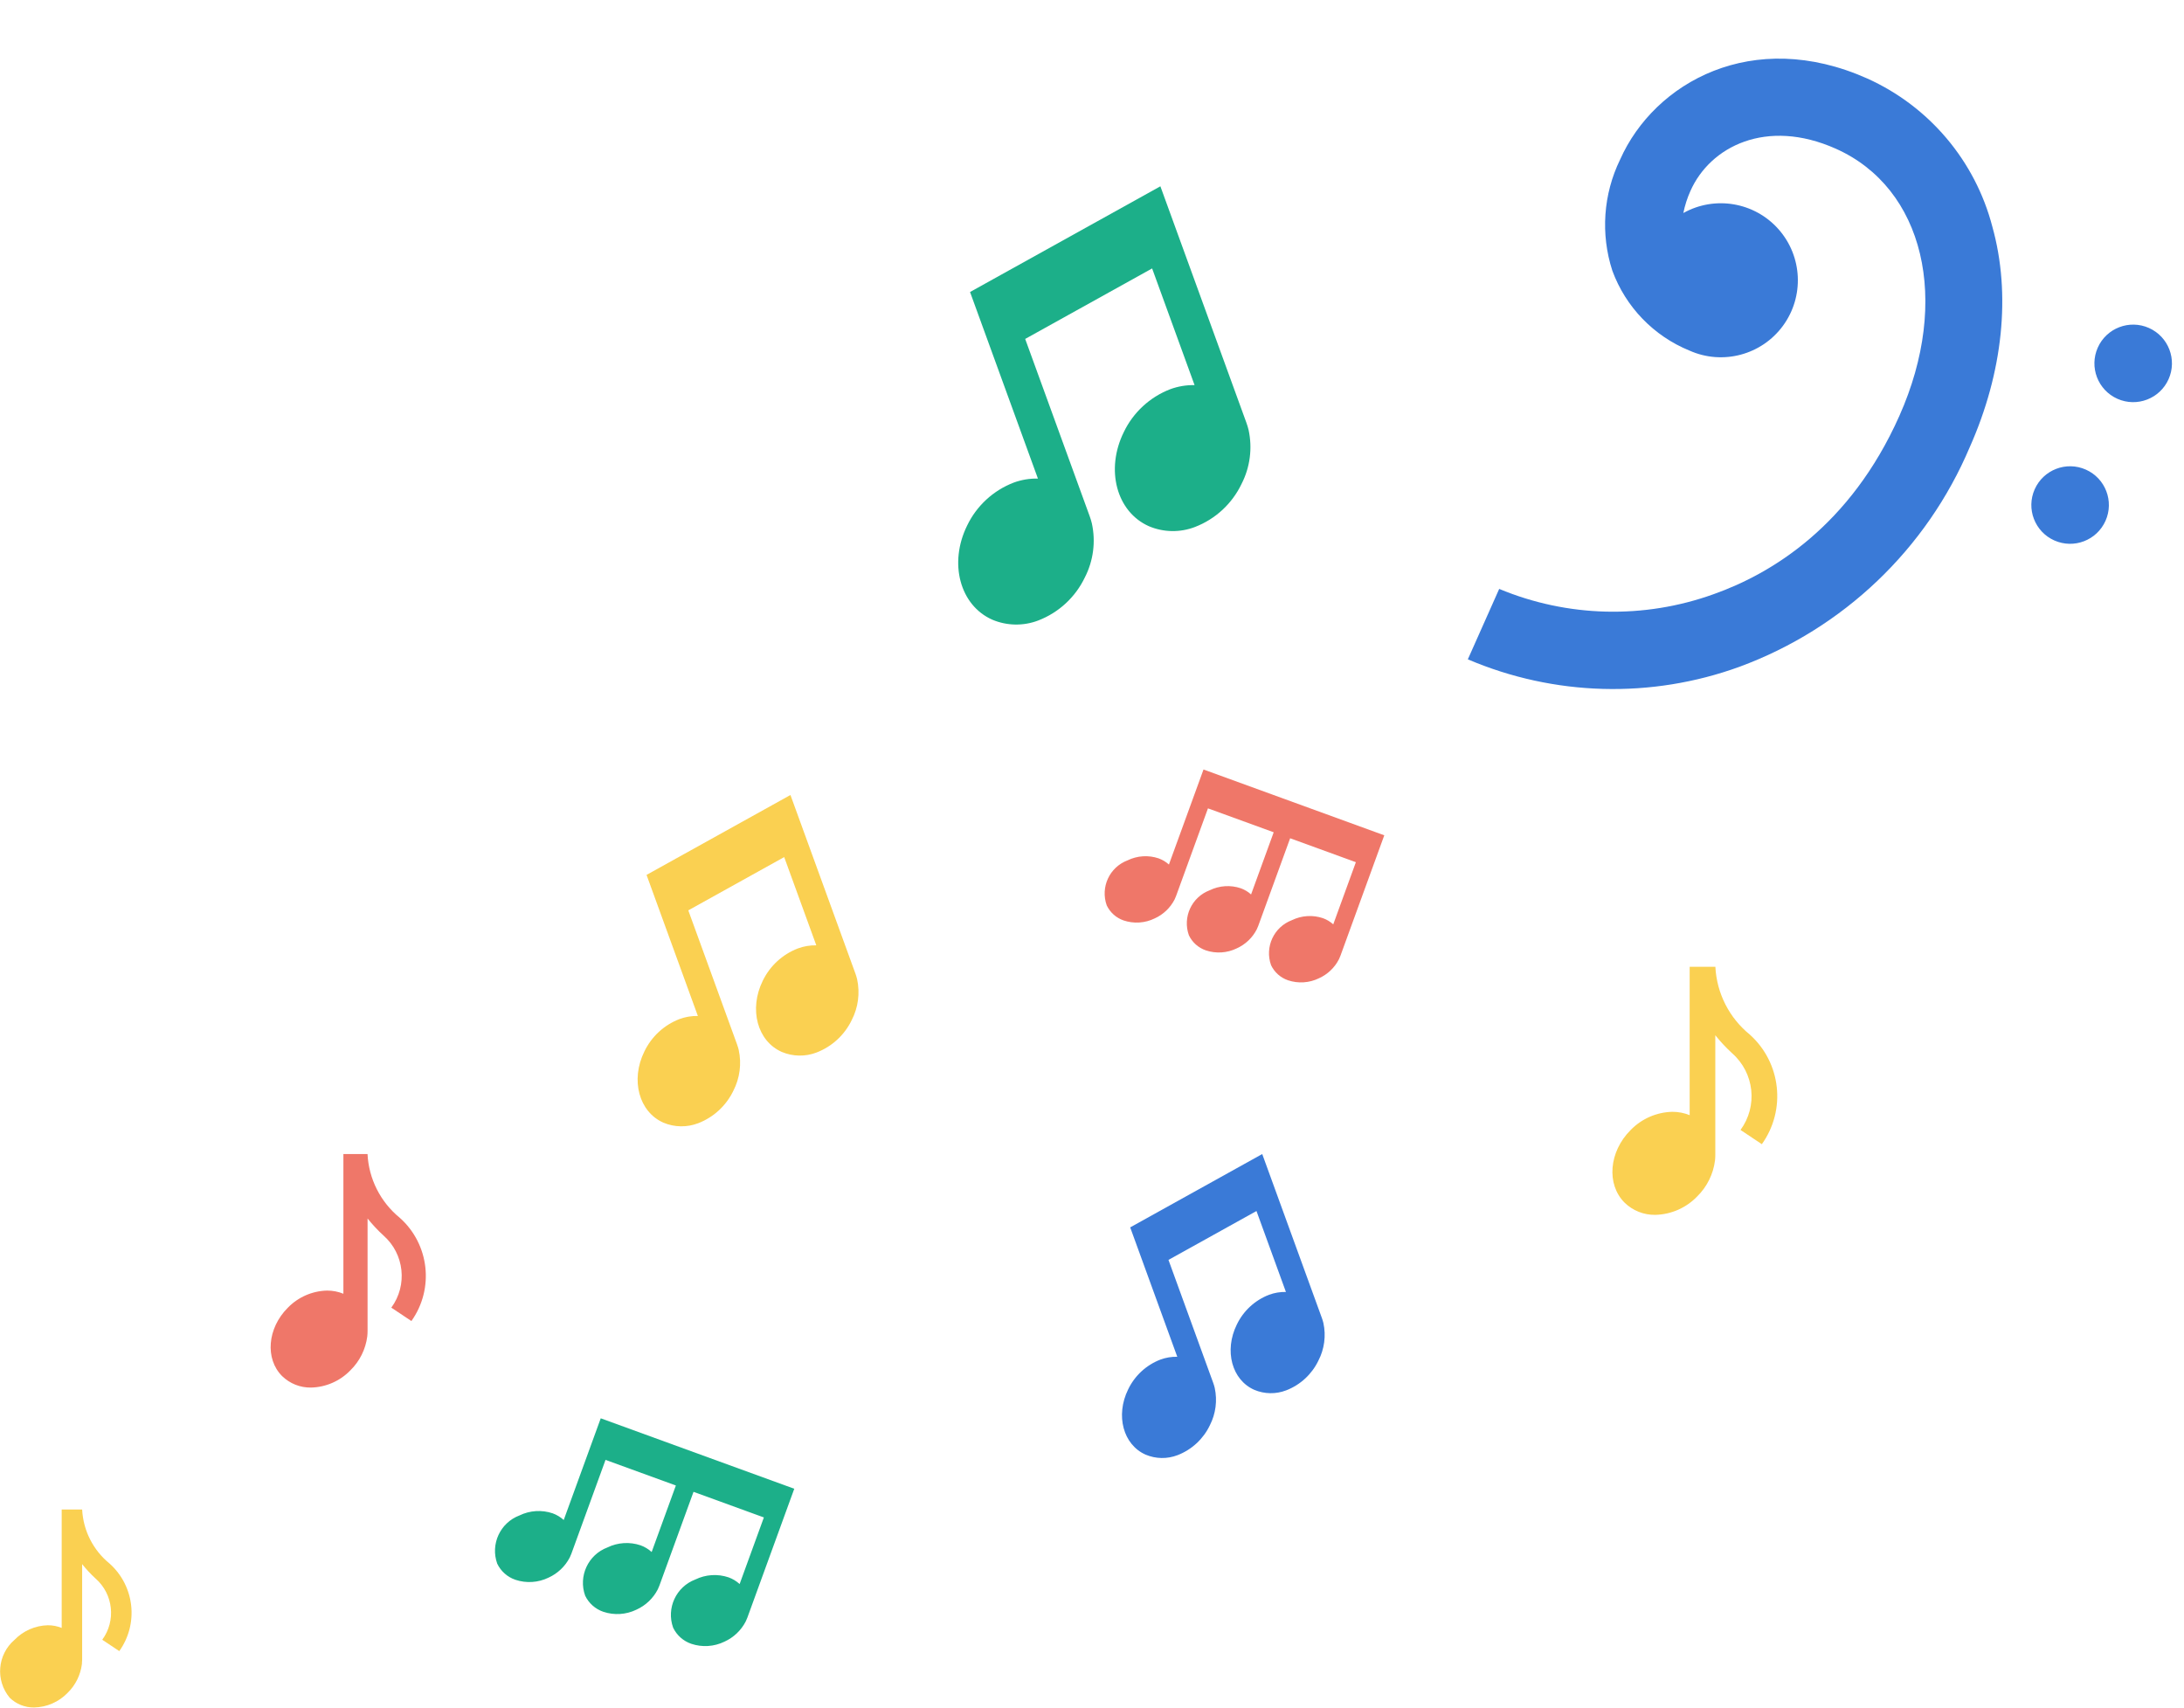
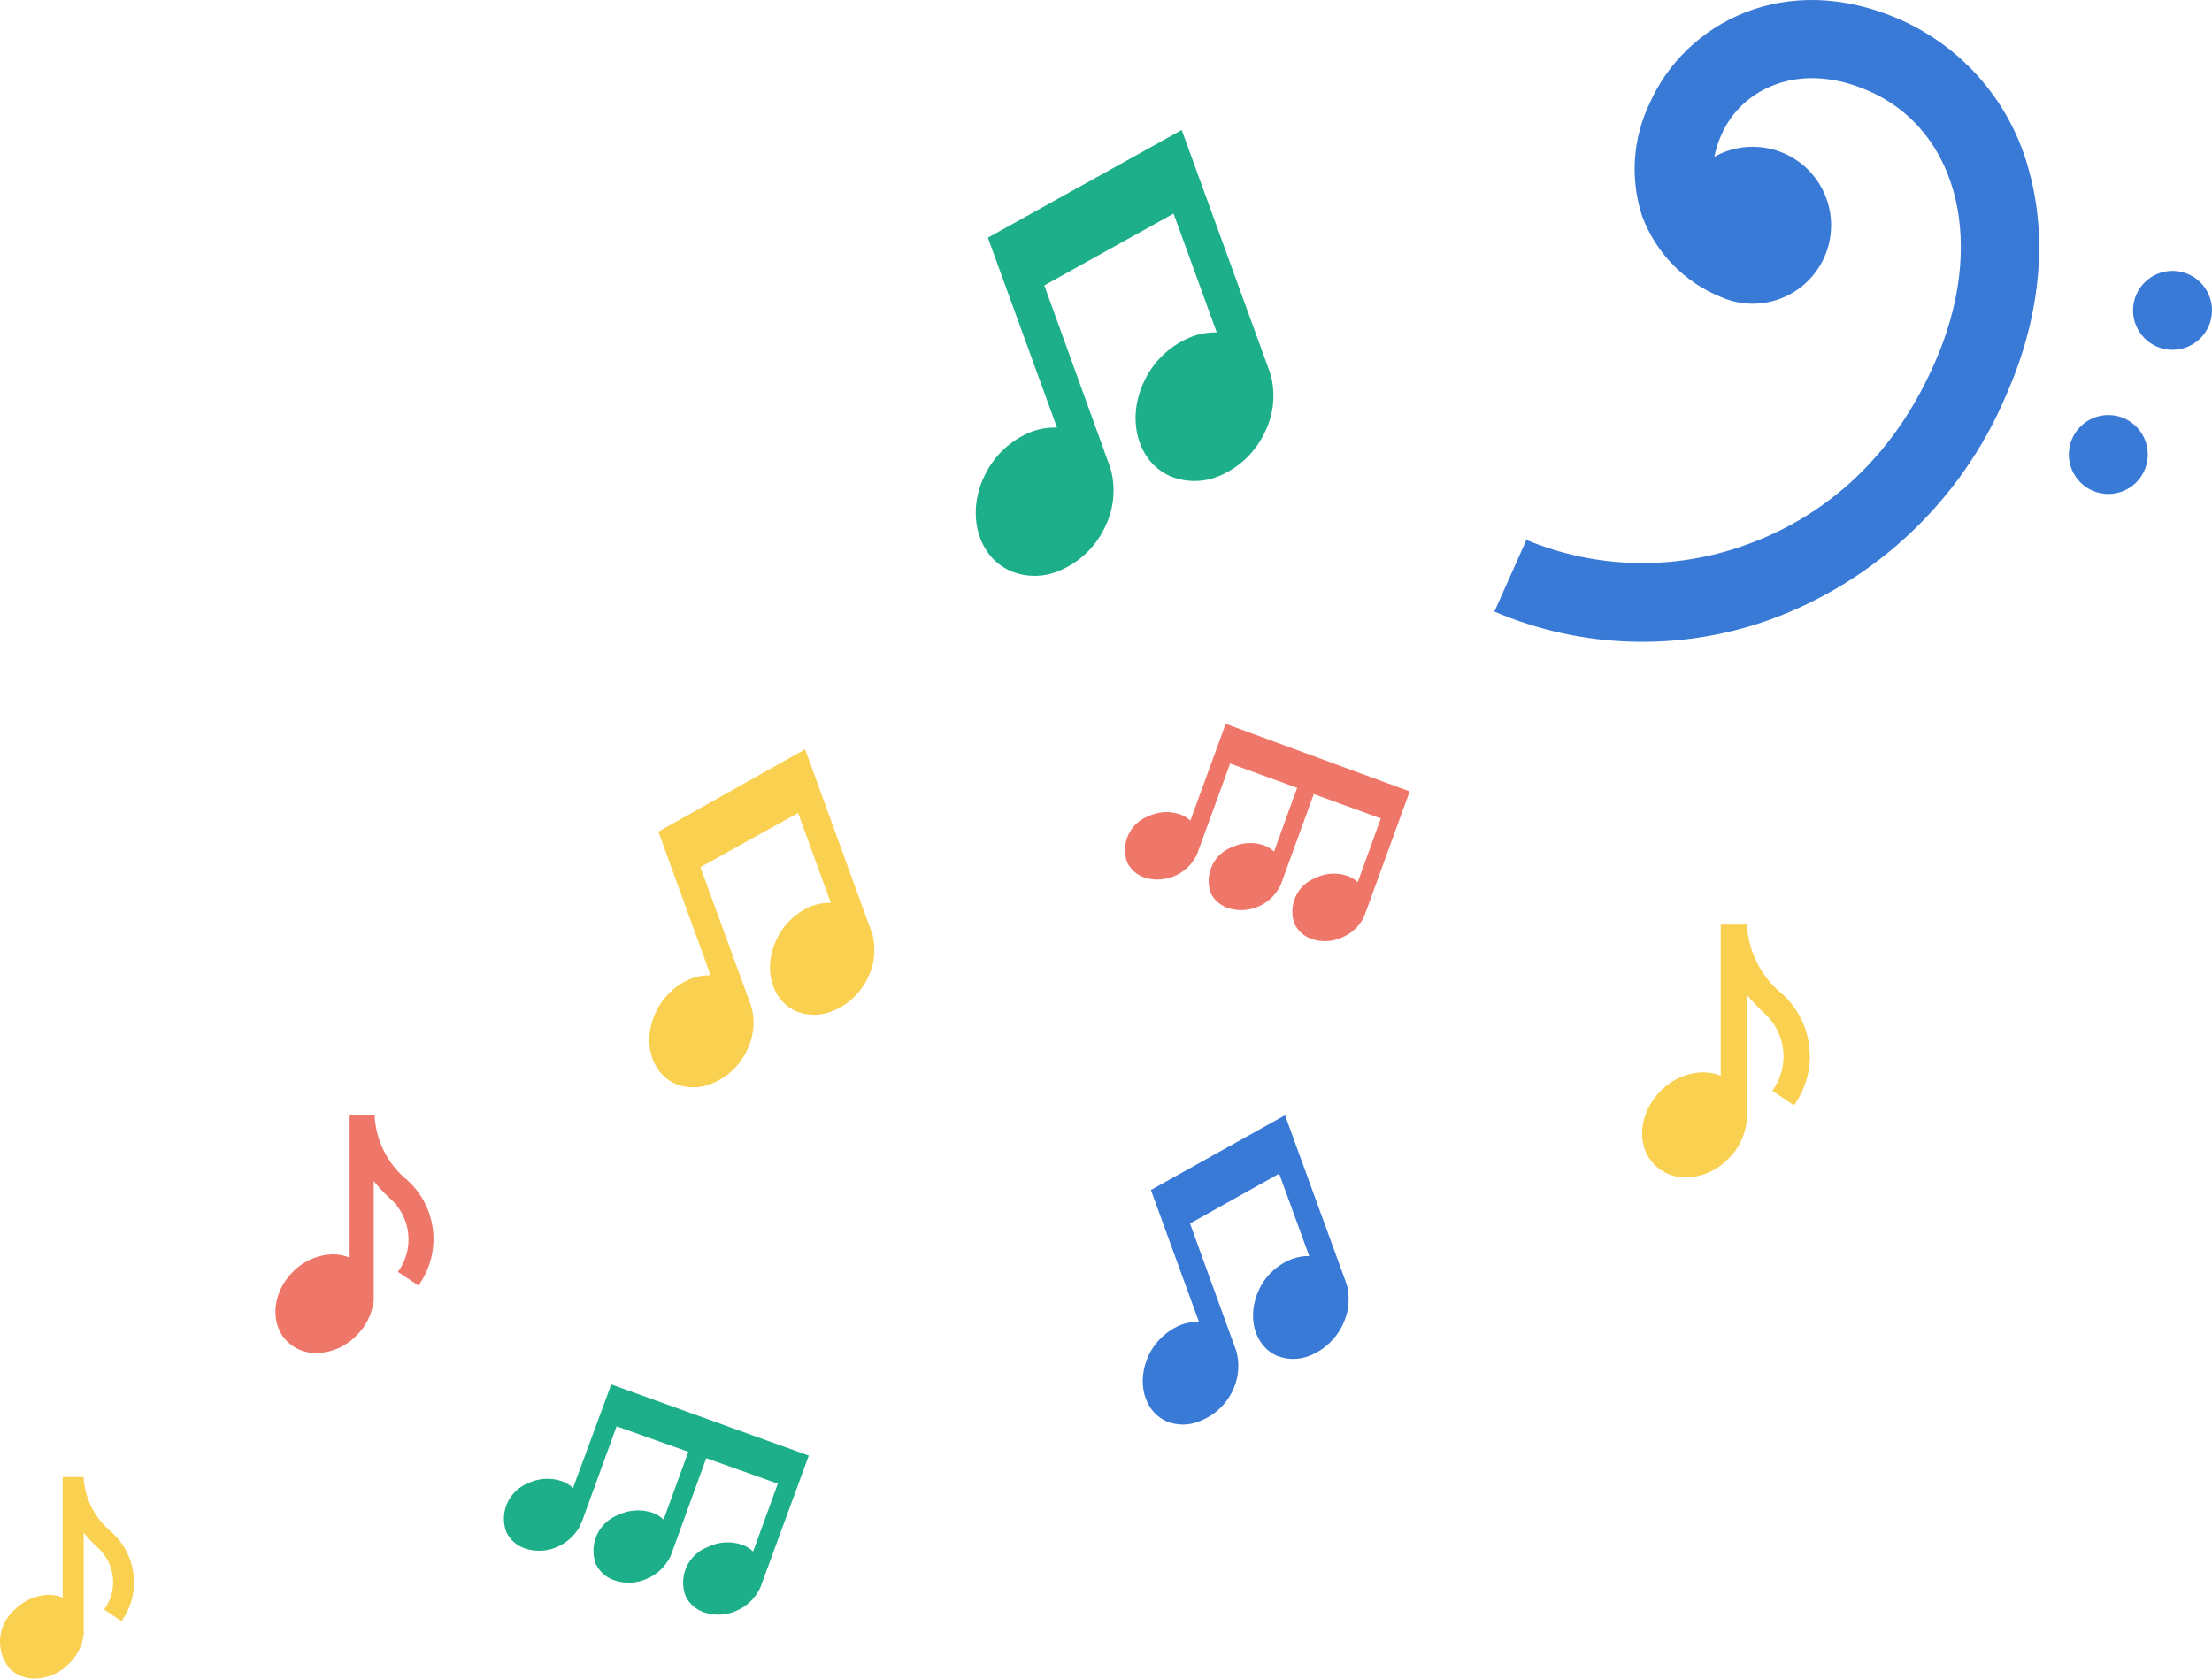
- <svg xmlns="http://www.w3.org/2000/svg" width="174.641" height="136.528" viewBox="0 0 174.641 136.528">
-   <g id="Noteset" transform="translate(-1092.915 -435.547)" opacity="0.91">
-     <path class="note-symbol" id="XMLID_1006_" d="M33.446,2.738V18.608a5.287,5.287,0,0,0-1.939-.359,6.855,6.855,0,0,0-4.665,1.956c-2.42,2.318-2.723,5.8-.675,7.762A4.919,4.919,0,0,0,29.6,29.277a6.855,6.855,0,0,0,4.665-1.956,6.45,6.45,0,0,0,2.007-3.863,5.188,5.188,0,0,0,.034-.6h0V7.77L47.768,5.944v9.926a5.287,5.287,0,0,0-1.939-.359,6.855,6.855,0,0,0-4.665,1.956c-2.42,2.318-2.723,5.8-.675,7.761a4.919,4.919,0,0,0,3.437,1.309,6.855,6.855,0,0,0,4.665-1.956A6.45,6.45,0,0,0,50.6,20.72a5.193,5.193,0,0,0,.034-.6h0V0Z" transform="matrix(0.94, -0.342, 0.342, 0.94, 1138.108, 467.76)" fill="#06a77d" />
-     <path class="note-symbol" id="XMLID_1006_2" data-name="XMLID_1006_" d="M31.337,2.069v12a4,4,0,0,0-1.466-.271,5.182,5.182,0,0,0-3.526,1.479c-1.829,1.752-2.058,4.384-.51,5.867a3.719,3.719,0,0,0,2.6.99,5.182,5.182,0,0,0,3.526-1.479,4.876,4.876,0,0,0,1.517-2.92,3.922,3.922,0,0,0,.026-.452h0V5.873l8.661-1.38V12a4,4,0,0,0-1.466-.271A5.182,5.182,0,0,0,37.172,13.2c-1.829,1.752-2.058,4.384-.51,5.867a3.719,3.719,0,0,0,2.6.99,5.182,5.182,0,0,0,3.526-1.479,4.876,4.876,0,0,0,1.517-2.92,3.928,3.928,0,0,0,.026-.452h0V0Z" transform="matrix(0.94, -0.342, 0.342, 0.94, 1114.451, 514.275)" fill="#f9cb40" />
-     <path class="note-symbol" id="XMLID_1005_" d="M4.216,65.156v8.087a2.485,2.485,0,0,0-.946-.183,3.277,3.277,0,0,0-2.277,1,2.829,2.829,0,0,0-.33,3.955,2.346,2.346,0,0,0,1.678.667,3.277,3.277,0,0,0,2.277-1,3.337,3.337,0,0,0,.98-1.969,2.76,2.76,0,0,0,.016-.3h0V67.953h5.593v5.29a2.485,2.485,0,0,0-.946-.183,3.277,3.277,0,0,0-2.277,1,2.829,2.829,0,0,0-.33,3.955,2.346,2.346,0,0,0,1.678.667,3.277,3.277,0,0,0,2.277-1,3.337,3.337,0,0,0,.98-1.969,2.76,2.76,0,0,0,.017-.3h0V67.953H18.2v5.29a2.485,2.485,0,0,0-.946-.183,3.277,3.277,0,0,0-2.277,1,2.829,2.829,0,0,0-.33,3.955,2.346,2.346,0,0,0,1.678.667,3.277,3.277,0,0,0,2.277-1,3.337,3.337,0,0,0,.98-1.969,2.759,2.759,0,0,0,.017-.3h0V65.156Z" transform="translate(1207.475 434.407) rotate(20)" fill="#ed6a5a" />
-     <path class="note-symbol" id="XMLID_1005_2" data-name="XMLID_1005_" d="M4.511,65.156V73.81a2.66,2.66,0,0,0-1.013-.2,3.506,3.506,0,0,0-2.437,1.067,3.028,3.028,0,0,0-.353,4.232,2.51,2.51,0,0,0,1.8.714,3.506,3.506,0,0,0,2.437-1.067A3.572,3.572,0,0,0,5.99,76.455a2.953,2.953,0,0,0,.018-.326h0v-7.98h5.986V73.81a2.66,2.66,0,0,0-1.013-.2,3.506,3.506,0,0,0-2.437,1.067,3.028,3.028,0,0,0-.353,4.232,2.51,2.51,0,0,0,1.8.714,3.506,3.506,0,0,0,2.437-1.067,3.572,3.572,0,0,0,1.048-2.107,2.953,2.953,0,0,0,.018-.326h0v-7.98h5.986V73.81a2.66,2.66,0,0,0-1.013-.2,3.506,3.506,0,0,0-2.437,1.067,3.028,3.028,0,0,0-.353,4.232,2.51,2.51,0,0,0,1.8.714,3.507,3.507,0,0,0,2.437-1.067,3.571,3.571,0,0,0,1.048-2.107,2.953,2.953,0,0,0,.018-.326h0V65.156Z" transform="translate(1158.998 486.183) rotate(20)" fill="#06a77d" />
-     <g id="XMLID_520_" transform="matrix(0.914, 0.407, -0.407, 0.914, 1209.864, 427.412)" class="note-symbol">
-       <path id="XMLID_521_" d="M35.386,0C25.392,0,20,7.187,20,13.95a11.905,11.905,0,0,0,3.046,8.369,10.989,10.989,0,0,0,8.237,3.325A6.154,6.154,0,1,0,26.355,15.8a8.263,8.263,0,0,1-.2-1.852c0-3.874,3.171-7.8,9.232-7.8,7.727,0,13.335,7.334,13.335,17.438,0,9.654-4.221,15.69-7.761,19.053a23.692,23.692,0,0,1-15.831,6.59V55.39A29.574,29.574,0,0,0,45.2,47.107a31.968,31.968,0,0,0,9.677-23.515c0-6.559-1.958-12.537-5.513-16.835A17.943,17.943,0,0,0,35.386,0Z" transform="translate(0 0)" fill="#266dd3" />
-       <circle id="XMLID_522_" cx="3.098" cy="3.098" r="3.098" transform="translate(60.988 9.055)" fill="#266dd3" />
-       <circle id="XMLID_523_" cx="3.098" cy="3.098" r="3.098" transform="translate(60.988 21.447)" fill="#266dd3" />
-     </g>
-     <path class="note-symbol" id="XMLID_963_" d="M59.054,5.1A7.027,7.027,0,0,1,56.472,0h-1.93V11.169a3.429,3.429,0,0,0-1.306-.252,4.521,4.521,0,0,0-3.142,1.376c-1.63,1.63-1.834,4.078-.455,5.458a3.237,3.237,0,0,0,2.315.921A4.521,4.521,0,0,0,55.1,17.295a4.605,4.605,0,0,0,1.352-2.716,3.81,3.81,0,0,0,.023-.42h0V5.152a12.02,12.02,0,0,0,1.277,1.365,4.3,4.3,0,0,1,.622,5.765l1.606,1.07A6.222,6.222,0,0,0,59.054,5.1Z" transform="translate(1065.832 527.823)" fill="#ed6a5a" />
-     <path class="note-symbol" id="XMLID_963_2" data-name="XMLID_963_" d="M57.484,4.321A5.958,5.958,0,0,1,55.294,0H53.658V9.47a2.908,2.908,0,0,0-1.107-.214,3.834,3.834,0,0,0-2.665,1.166A3.31,3.31,0,0,0,49.5,15.05a2.745,2.745,0,0,0,1.963.781,3.834,3.834,0,0,0,2.665-1.166,3.905,3.905,0,0,0,1.146-2.3A3.231,3.231,0,0,0,55.293,12h0V4.369a10.193,10.193,0,0,0,1.082,1.157,3.648,3.648,0,0,1,.527,4.889l1.361.908A5.276,5.276,0,0,0,57.484,4.321Z" transform="translate(1044.19 556.244)" fill="#f9cb40" />
-     <path class="note-symbol" id="XMLID_963_3" data-name="XMLID_963_" d="M59.7,5.414A7.464,7.464,0,0,1,56.954,0H54.9V11.864a3.643,3.643,0,0,0-1.387-.268,4.8,4.8,0,0,0-3.338,1.461c-1.732,1.731-1.948,4.332-.483,5.8a3.439,3.439,0,0,0,2.459.978,4.8,4.8,0,0,0,3.338-1.461,4.892,4.892,0,0,0,1.436-2.885,4.045,4.045,0,0,0,.024-.447h0V5.473a12.769,12.769,0,0,0,1.356,1.45,4.57,4.57,0,0,1,.661,6.124l1.705,1.137A6.61,6.61,0,0,0,59.7,5.414Z" transform="translate(1173.128 512.85)" fill="#f9cb40" />
-     <path class="note-symbol" id="XMLID_1006_3" data-name="XMLID_1006_" d="M30.8,1.9V12.906a3.667,3.667,0,0,0-1.345-.249,4.754,4.754,0,0,0-3.236,1.357c-1.678,1.608-1.888,4.023-.468,5.383a3.412,3.412,0,0,0,2.384.908,4.754,4.754,0,0,0,3.236-1.357,4.474,4.474,0,0,0,1.392-2.679,3.6,3.6,0,0,0,.024-.415h0V5.389l7.947-1.266v6.884a3.667,3.667,0,0,0-1.345-.249,4.754,4.754,0,0,0-3.236,1.357c-1.678,1.608-1.888,4.023-.468,5.383a3.412,3.412,0,0,0,2.384.908A4.754,4.754,0,0,0,41.3,17.05,4.474,4.474,0,0,0,42.7,14.37a3.6,3.6,0,0,0,.023-.415h0V0Z" transform="matrix(0.94, -0.342, 0.342, 0.94, 1153.688, 542.434)" fill="#266dd3" />
+ <svg xmlns="http://www.w3.org/2000/svg" id="Layer_1" data-name="Layer 1" viewBox="0 0 173.67 131.84">
+   <defs>
+     <style>.cls-1{opacity:0.91;}.cls-2{fill:#06a77d;}.cls-3{fill:#f9cb40;}.cls-4{fill:#ed6a5a;}.cls-5{fill:#266dd3;}</style>
+   </defs>
+   <g id="Noteset" class="cls-1">
+     <path class="cls-2" d="M77.57,23.35,83,38.27a5.16,5.16,0,0,0-2,.32A6.88,6.88,0,0,0,77.33,42c-1.48,3-.57,6.38,2,7.52a4.88,4.88,0,0,0,3.68.06,6.9,6.9,0,0,0,3.72-3.43,6.46,6.46,0,0,0,.56-4.32,5.54,5.54,0,0,0-.17-.58h0L82,27.1l10.15-5.64,3.39,9.33a5.35,5.35,0,0,0-1.94.33,6.9,6.9,0,0,0-3.72,3.43c-1.48,3-.58,6.39,2,7.53a5,5,0,0,0,3.68.06,6.88,6.88,0,0,0,3.72-3.44,6.45,6.45,0,0,0,.56-4.32,4.11,4.11,0,0,0-.17-.57h0L92.79,14.9Z" transform="translate(-0.01 -4.69)" />
+     <path id="XMLID_1006_2" data-name="XMLID 1006 2" class="cls-3" d="M51.7,70l4.1,11.28a3.88,3.88,0,0,0-1.47.24,5.2,5.2,0,0,0-2.8,2.6c-1.13,2.27-.44,4.82,1.52,5.69a3.71,3.71,0,0,0,2.78,0,5.19,5.19,0,0,0,2.81-2.6A4.85,4.85,0,0,0,59.07,84a3.06,3.06,0,0,0-.13-.43h0L55,72.79l7.67-4.26,2.57,7.06a4.11,4.11,0,0,0-1.48.24A5.24,5.24,0,0,0,61,78.42c-1.12,2.28-.43,4.83,1.53,5.69a3.67,3.67,0,0,0,2.78,0,5.17,5.17,0,0,0,2.81-2.59,4.87,4.87,0,0,0,.43-3.27c0-.14-.08-.29-.13-.43h0l-5.2-14.29Z" transform="translate(-0.01 -4.69)" />
+     <path class="cls-4" d="M96.24,61.53l-2.77,7.6a2.43,2.43,0,0,0-.83-.5,3.33,3.33,0,0,0-2.48.16A2.84,2.84,0,0,0,88.5,72.4a2.38,2.38,0,0,0,1.35,1.2,3.42,3.42,0,0,0,4.07-1.68,1.59,1.59,0,0,0,.12-.27h0l2.55-7,5.26,1.91-1.81,5a2.43,2.43,0,0,0-.83-.5,3.33,3.33,0,0,0-2.48.16,2.84,2.84,0,0,0-1.66,3.61A2.38,2.38,0,0,0,96.42,76a3.42,3.42,0,0,0,4.07-1.68,1.59,1.59,0,0,0,.12-.27h0l2.55-7,5.26,1.91-1.81,5a2.3,2.3,0,0,0-.82-.49,3.26,3.26,0,0,0-2.49.16,2.83,2.83,0,0,0-1.66,3.6,2.35,2.35,0,0,0,1.35,1.2,3.28,3.28,0,0,0,2.48-.16,3.33,3.33,0,0,0,1.6-1.52c0-.09.08-.18.11-.27h0l3.51-9.64Z" transform="translate(-0.01 -4.69)" />
+     <path id="XMLID_1005_2" data-name="XMLID 1005 2" class="cls-2" d="M48,113.41l-3,8.13a2.63,2.63,0,0,0-.89-.54,3.53,3.53,0,0,0-2.65.17A3,3,0,0,0,39.76,125a2.48,2.48,0,0,0,1.45,1.28,3.48,3.48,0,0,0,2.65-.16,3.66,3.66,0,0,0,1.7-1.62c0-.1.09-.2.13-.3h0l2.73-7.5,5.63,2-1.94,5.32a2.68,2.68,0,0,0-.88-.54,3.55,3.55,0,0,0-2.66.17,3,3,0,0,0-1.78,3.86,2.48,2.48,0,0,0,1.45,1.28,3.48,3.48,0,0,0,2.65-.16,3.61,3.61,0,0,0,1.71-1.63,2.08,2.08,0,0,0,.13-.3h0l2.73-7.5,5.62,2-1.94,5.33a2.49,2.49,0,0,0-.88-.54,3.53,3.53,0,0,0-2.65.17,3,3,0,0,0-1.78,3.86,2.49,2.49,0,0,0,1.44,1.28,3.5,3.5,0,0,0,2.66-.16,3.63,3.63,0,0,0,1.7-1.63,2.08,2.08,0,0,0,.13-.3h0L63.51,119Z" transform="translate(-0.01 -4.69)" />
+     <path class="cls-5" d="M149.29,6.27c-9.13-4.07-17,.3-19.74,6.49a11.89,11.89,0,0,0-.62,8.88A11,11,0,0,0,135.1,28a6.16,6.16,0,1,0-.49-11,8,8,0,0,1,.57-1.77c1.57-3.54,6.07-5.84,11.61-3.37C153.85,15,156,24,151.88,33.25,148,42.08,141.64,45.88,137,47.51a23.77,23.77,0,0,1-17.15-.42l-2.51,5.63a29.63,29.63,0,0,0,21.72.6A32,32,0,0,0,157.5,35.76c2.67-6,3.32-12.25,1.82-17.63A18,18,0,0,0,149.29,6.27Z" transform="translate(-0.01 -4.69)" />
+     <circle class="cls-5" cx="170.57" cy="24.37" r="3.1" />
+     <circle class="cls-5" cx="165.53" cy="35.69" r="3.1" />
+     <path class="cls-4" d="M32,97.38a7,7,0,0,1-2.58-5.1H27.46v11.17a3.48,3.48,0,0,0-1.31-.26A4.57,4.57,0,0,0,23,104.57c-1.63,1.63-1.83,4.08-.45,5.46a3.25,3.25,0,0,0,2.31.92A4.53,4.53,0,0,0,28,109.57a4.62,4.62,0,0,0,1.35-2.71c0-.14,0-.28,0-.42h0v-9a11.77,11.77,0,0,0,1.28,1.36,4.3,4.3,0,0,1,.62,5.77l1.61,1.07A6.22,6.22,0,0,0,32,97.38Z" transform="translate(-0.01 -4.69)" />
+     <path id="XMLID_963_2" data-name="XMLID 963 2" class="cls-3" d="M8.76,125a6,6,0,0,1-2.19-4.32H4.93v9.47a2.77,2.77,0,0,0-1.1-.22,3.89,3.89,0,0,0-2.67,1.17,3.32,3.32,0,0,0-.39,4.63,2.79,2.79,0,0,0,2,.78,3.84,3.84,0,0,0,2.66-1.17,3.87,3.87,0,0,0,1.15-2.3c0-.12,0-.24,0-.36h0v-7.63a9.8,9.8,0,0,0,1.08,1.15,3.66,3.66,0,0,1,.53,4.89l1.36.91A5.28,5.28,0,0,0,8.76,125Z" transform="translate(-0.01 -4.69)" />
+     <path id="XMLID_963_3" data-name="XMLID 963 3" class="cls-3" d="M139.91,82.72a7.45,7.45,0,0,1-2.74-5.42h-2.06V89.17a3.65,3.65,0,0,0-1.38-.27,4.78,4.78,0,0,0-3.34,1.46c-1.73,1.73-1.95,4.33-.48,5.8a3.45,3.45,0,0,0,2.45,1,4.82,4.82,0,0,0,3.34-1.46,4.9,4.9,0,0,0,1.44-2.89c0-.15,0-.3,0-.45h0V82.78a14.32,14.32,0,0,0,1.36,1.45,4.57,4.57,0,0,1,.66,6.12l1.7,1.14A6.6,6.6,0,0,0,139.91,82.72Z" transform="translate(-0.01 -4.69)" />
+     <path id="XMLID_1006_3" data-name="XMLID 1006 3" class="cls-5" d="M90.37,98.14l3.77,10.35a3.65,3.65,0,0,0-1.35.22,4.81,4.81,0,0,0-2.58,2.38c-1,2.09-.4,4.43,1.4,5.22a3.36,3.36,0,0,0,2.55,0A4.71,4.71,0,0,0,96.74,114a4.45,4.45,0,0,0,.39-3,2.91,2.91,0,0,0-.12-.39h0l-3.57-9.84,7-3.91,2.36,6.47a3.65,3.65,0,0,0-1.35.23,4.74,4.74,0,0,0-2.58,2.38c-1,2.09-.4,4.43,1.4,5.22a3.41,3.41,0,0,0,2.55,0,4.81,4.81,0,0,0,2.58-2.38,4.57,4.57,0,0,0,.4-3l-.12-.4h0l-4.78-13.11Z" transform="translate(-0.01 -4.69)" />
  </g>
</svg>
